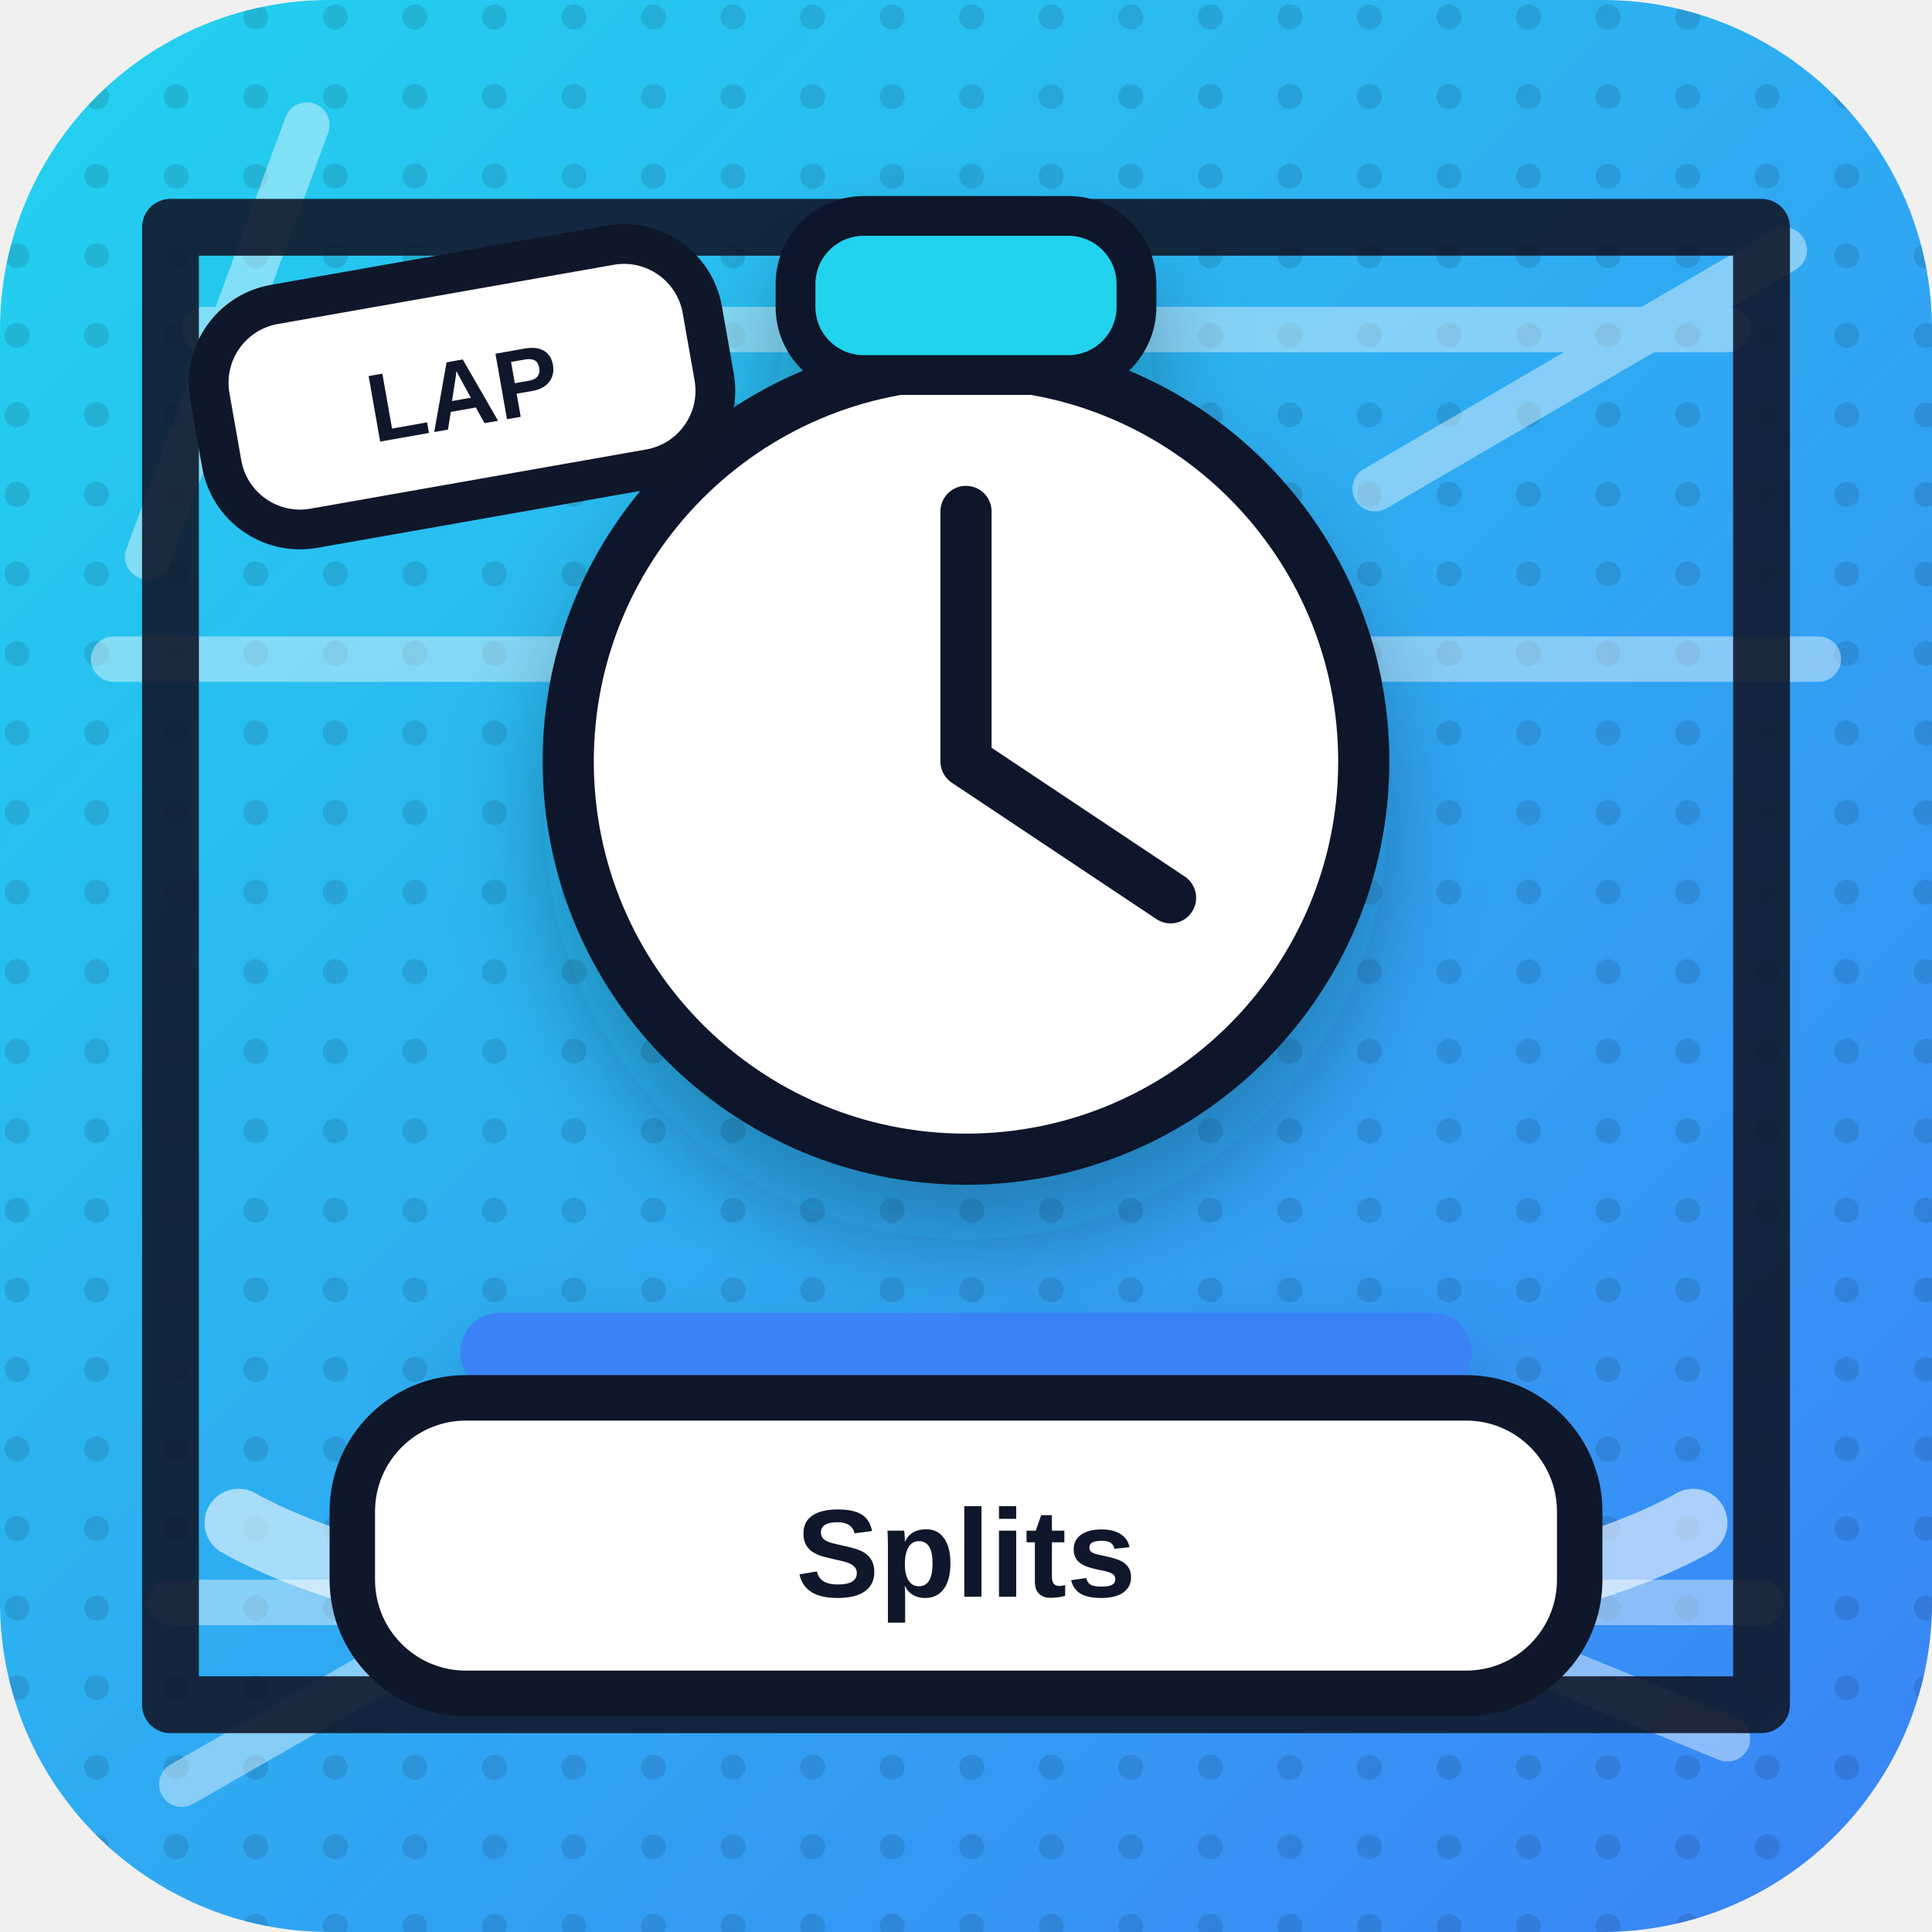
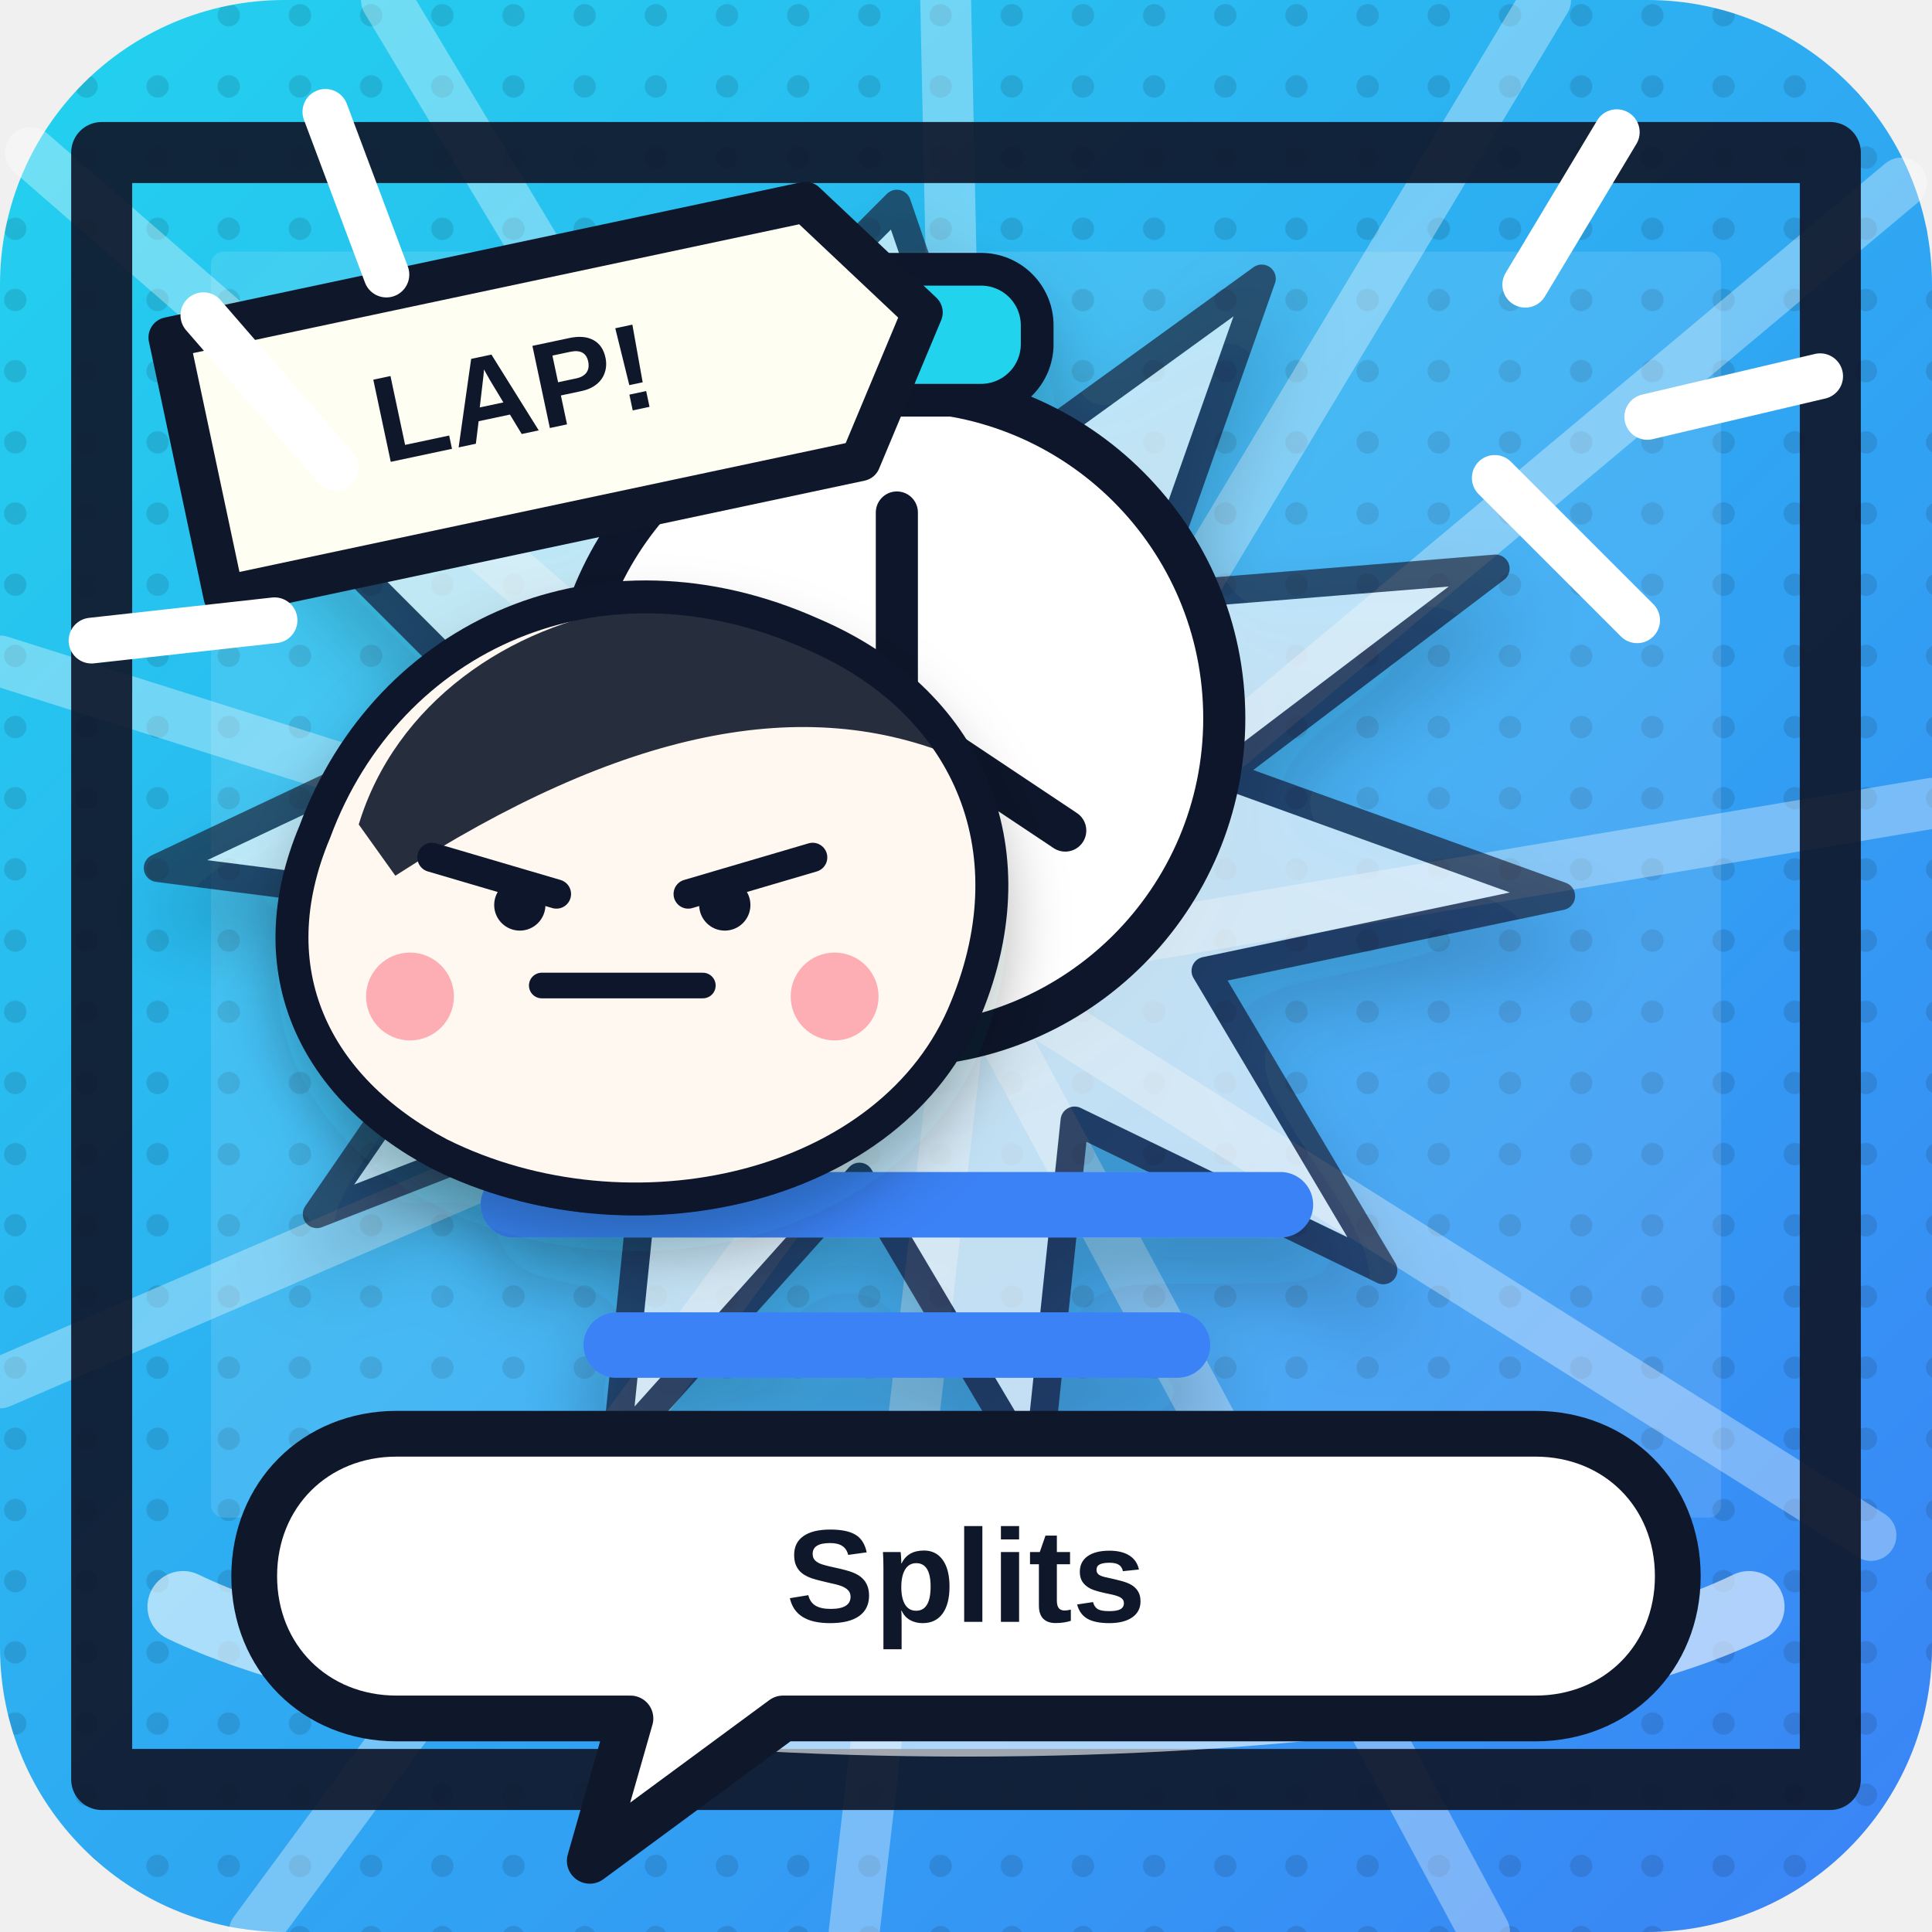
- <svg xmlns="http://www.w3.org/2000/svg" viewBox="0 0 340 340" role="img" aria-label="Splits manga classroom tool icon">
+ <svg xmlns="http://www.w3.org/2000/svg" viewBox="0 0 380 380" role="img" aria-label="Splits manga classroom tool icon">
  <defs>
    <linearGradient id="bg" x1="0" y1="0" x2="1" y2="1">
      <stop offset="0" stop-color="#22d3ee" />
      <stop offset="1" stop-color="#3b82f6" />
    </linearGradient>
    <pattern id="dots" width="14" height="14" patternUnits="userSpaceOnUse">
      <circle cx="3" cy="3" r="2.2" fill="#0f172a" opacity=".13" />
    </pattern>
    <filter id="shadow" x="-20%" y="-20%" width="140%" height="140%">
      <feDropShadow dx="0" dy="10" stdDeviation="8" flood-color="#0f172a" flood-opacity=".28" />
    </filter>
  </defs>
-   <rect width="340" height="340" rx="58" fill="url(#bg)" />
-   <rect width="340" height="340" rx="58" fill="url(#dots)" />
-   <path d="M36 58h268M20 116h300M30 282h280M54 22l-28 76M314 44l-72 42M304 306l-88-36M32 314l94-54" stroke="#fff" stroke-width="8" stroke-linecap="round" opacity=".42" />
-   <path d="M30 40h280v260H30z" fill="none" stroke="#0f172a" stroke-width="10" stroke-linejoin="round" opacity=".9" />
-   <g filter="url(#shadow)">
+   <rect width="380" height="380" rx="56" fill="url(#bg)" />
+   <rect width="380" height="380" rx="56" fill="url(#dots)" />
+   <path d="M190 190L6 30M190 190L76 0M190 190L186 0M190 190L304 0M190 190L374 36M190 190L380 158M190 190L368 302M190 190L292 380M190 190L168 380M190 190L50 380M190 190L0 272M190 190L0 130" stroke="#fff" stroke-width="10" stroke-linecap="round" opacity=".34" />
+   <path d="M20 30h340v320H20z" fill="none" stroke="#0f172a" stroke-width="12" stroke-linejoin="round" opacity=".92" />
+   <path d="M44 52h292v244H44z" fill="#ffffff" opacity=".12" stroke="#ffffff" stroke-width="5" stroke-linejoin="round" />
+   <g transform="translate(20 18) scale(.92)" filter="url(#shadow)">
+     <path d="M170 24l20 58 58-42-24 68 74-6-58 44 72 26-76 16 38 64-66-32-8 76-38-64-52 58 8-78-72 28 44-64-78-10 72-34-54-54 72 14z" fill="#ffffff" opacity=".64" stroke="#0f172a" stroke-width="6" stroke-linejoin="round" />
    <circle cx="170" cy="134" r="70" fill="#ffffff" stroke="#0f172a" stroke-width="9" />
    <path d="M170 134l0-44M170 134l36 24" stroke="#0f172a" stroke-width="9" stroke-linecap="round" />
    <path d="M88 238h164M110 268h120" stroke="#3b82f6" stroke-width="14" stroke-linecap="round" />
    <rect x="140" y="38" width="60" height="28" rx="12" fill="#22d3ee" stroke="#0f172a" stroke-width="7" />
  </g>
-   <path d="M42 268c50 28 206 28 256 0" fill="none" stroke="#fff" stroke-width="12" stroke-linecap="round" opacity=".58" />
-   <rect x="62" y="246" width="216" height="52" rx="20" fill="#ffffff" stroke="#0f172a" stroke-width="8" />
-   <text x="170" y="281" text-anchor="middle" font-size="22" font-weight="900" fill="#0f172a" font-family="Arial Black, Arial">Splits</text>
-   <g transform="rotate(-10 82 72)">
-     <rect x="38" y="48" width="88" height="40" rx="14" fill="#ffffff" stroke="#0f172a" stroke-width="7" />
-     <text x="82" y="75" text-anchor="middle" font-size="17" font-weight="900" fill="#0f172a" font-family="Arial Black, Arial">LAP</text>
+   <g transform="translate(0 34) scale(.72)" filter="url(#shadow)">
+     <g>
+       <path d="M86 180c20-54 78-80 136-54 42 18 60 58 42 102-20 50-92 66-144 40-34-18-50-50-34-88z" fill="#fff8f0" stroke="#0f172a" stroke-width="9" />
+       <path d="M98 178c20-66 124-86 164-18-42-18-92-8-154 32z" fill="#0f172a" opacity=".9" />
+       <path d="M118 187l34 10M222 187l-34 10" stroke="#0f172a" stroke-width="8" stroke-linecap="round" />
+       <circle cx="142" cy="200" r="7" fill="#0f172a" />
+       <circle cx="198" cy="200" r="7" fill="#0f172a" />
+       <path d="M148 222h44" stroke="#0f172a" stroke-width="7" stroke-linecap="round" />
+       <circle cx="112" cy="225" r="12" fill="#fb7185" opacity=".55" />
+       <circle cx="228" cy="225" r="12" fill="#fb7185" opacity=".55" />
+     </g>
  </g>
+   <path d="M36 316c62 30 246 30 308 0" fill="none" stroke="#fff" stroke-width="14" stroke-linecap="round" opacity=".6" />
+   <path d="M78 282h224c16 0 28 12 28 28s-12 28-28 28H154l-38 28 8-28H78c-16 0-28-12-28-28s12-28 28-28z" fill="#ffffff" stroke="#0f172a" stroke-width="9" stroke-linejoin="round" />
+   <text x="190" y="319" text-anchor="middle" font-size="26" font-weight="900" fill="#0f172a" font-family="Arial Black, Arial">Splits</text>
+   <g transform="rotate(-12 104 82)">
+     <path d="M38 52h128l18 26-18 26H38z" fill="#fffef2" stroke="#0f172a" stroke-width="8" stroke-linejoin="round" />
+     <text x="102" y="85" text-anchor="middle" font-size="24" font-weight="900" fill="#0f172a" font-family="Arial Black, Arial">LAP!</text>
+   </g>
+   <path d="M300 56l18-30M324 82l34-8M294 94l28 28M66 92L40 62M54 122l-36 4M76 54L64 22" stroke="#fff" stroke-width="9" stroke-linecap="round" />
</svg>
